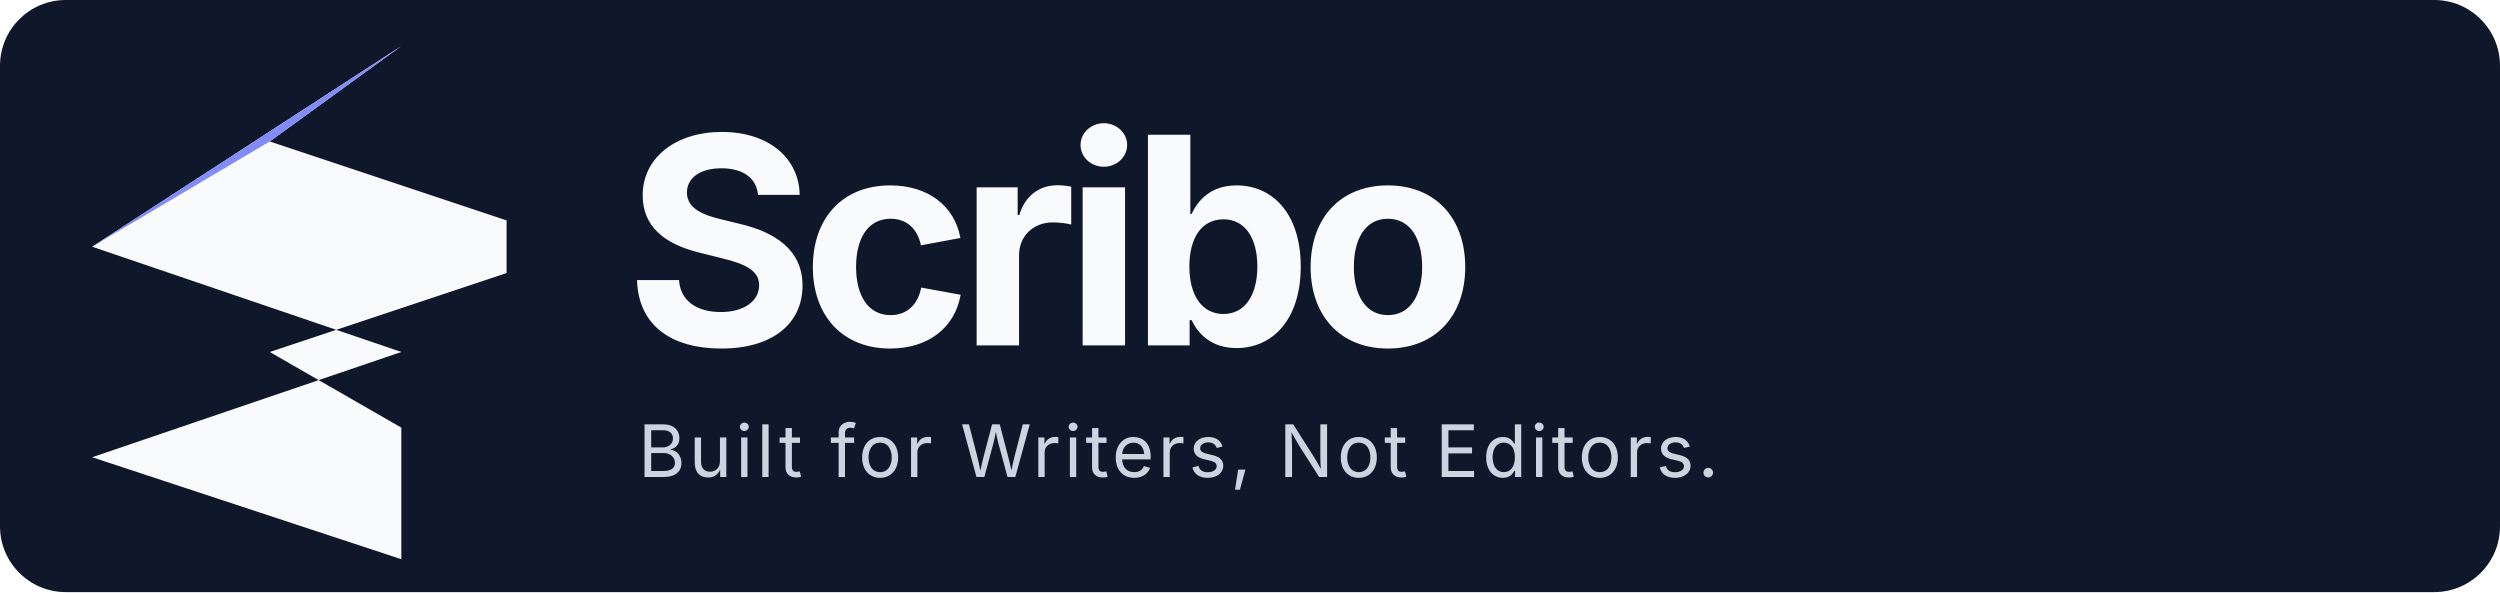
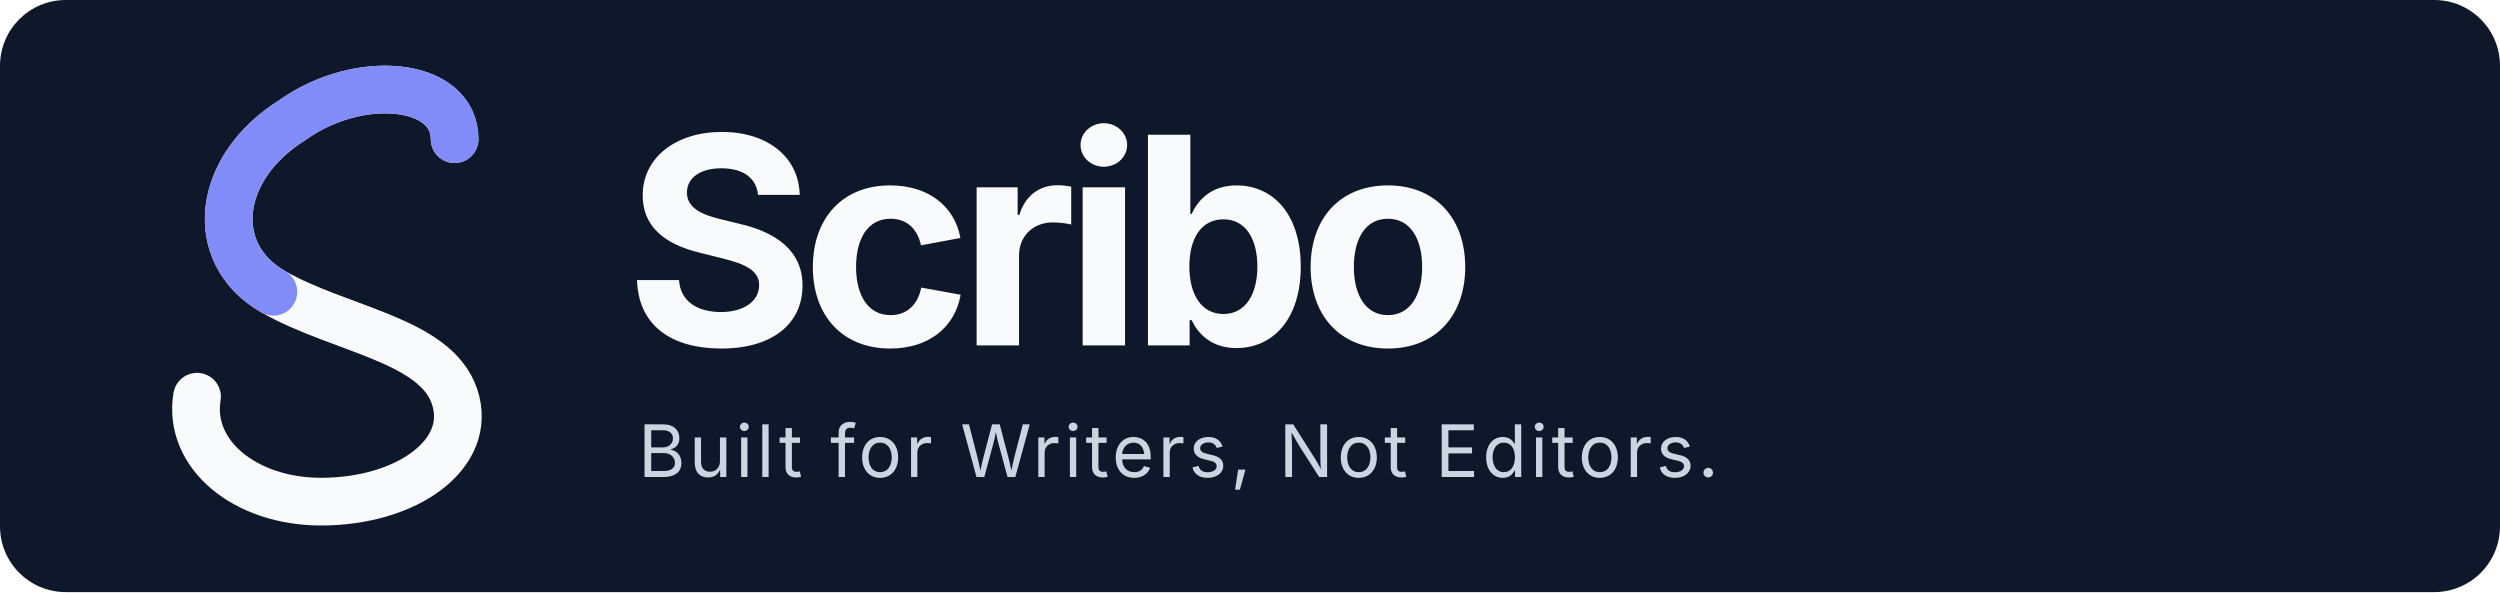
<svg xmlns="http://www.w3.org/2000/svg" viewBox="0 0 760 180" role="img" aria-labelledby="title">
  <rect width="760" height="180" rx="20" fill="#0F172A" />
-   <g transform="translate(10 10)">
-     <path d="M112 4 18 65 112 97 18 129 112 160 112 120 72 97 144 73 144 57 72 33 112 4Z" fill="#F8FAFC" />
-     <path d="M112 4 18 65 72 33Z" fill="#818CF8" />
+   <g transform="translate(28 22) scale(1.45)" fill="none" stroke-linecap="round" stroke-linejoin="round">
+     <path stroke="#F8FAFC" stroke-width="10" d="M 76 14 C 76 2 56 0 42 10 C 26 20 24 38 38 46 C 52 54 72 56 76 68 C 80 80 66 90 48 90 C 32 90 20 80 22 68" />
+     <path stroke="#818CF8" stroke-width="10" d="M 76 14 C 76 2 56 0 42 10 C 26 20 24 38 38 46" />
  </g>
-   <text x="190" y="105" font-family="Inter, 'Plus Jakarta Sans', Arial, sans-serif" font-size="88" font-weight="750" letter-spacing="-4" fill="#F8FAFC">Scribo</text>
-   <text x="194" y="145" font-family="Inter, 'Plus Jakarta Sans', Arial, sans-serif" font-size="22" font-weight="400" letter-spacing="1.1" fill="#CBD5E1">Built for Writers, Not Editors.</text>
+   <text x="190" y="105" font-family="Inter, 'Plus Jakarta Sans', Arial, sans-serif" font-size="88" font-weight="750" letter-spacing="-4" fill="#F8FAFC">
+     Scribo
+   </text>
+   <text x="194" y="145" font-family="Inter, 'Plus Jakarta Sans', Arial, sans-serif" font-size="22" font-weight="400" letter-spacing="1.1" fill="#CBD5E1">
+     Built for Writers, Not Editors.
+   </text>
</svg>
